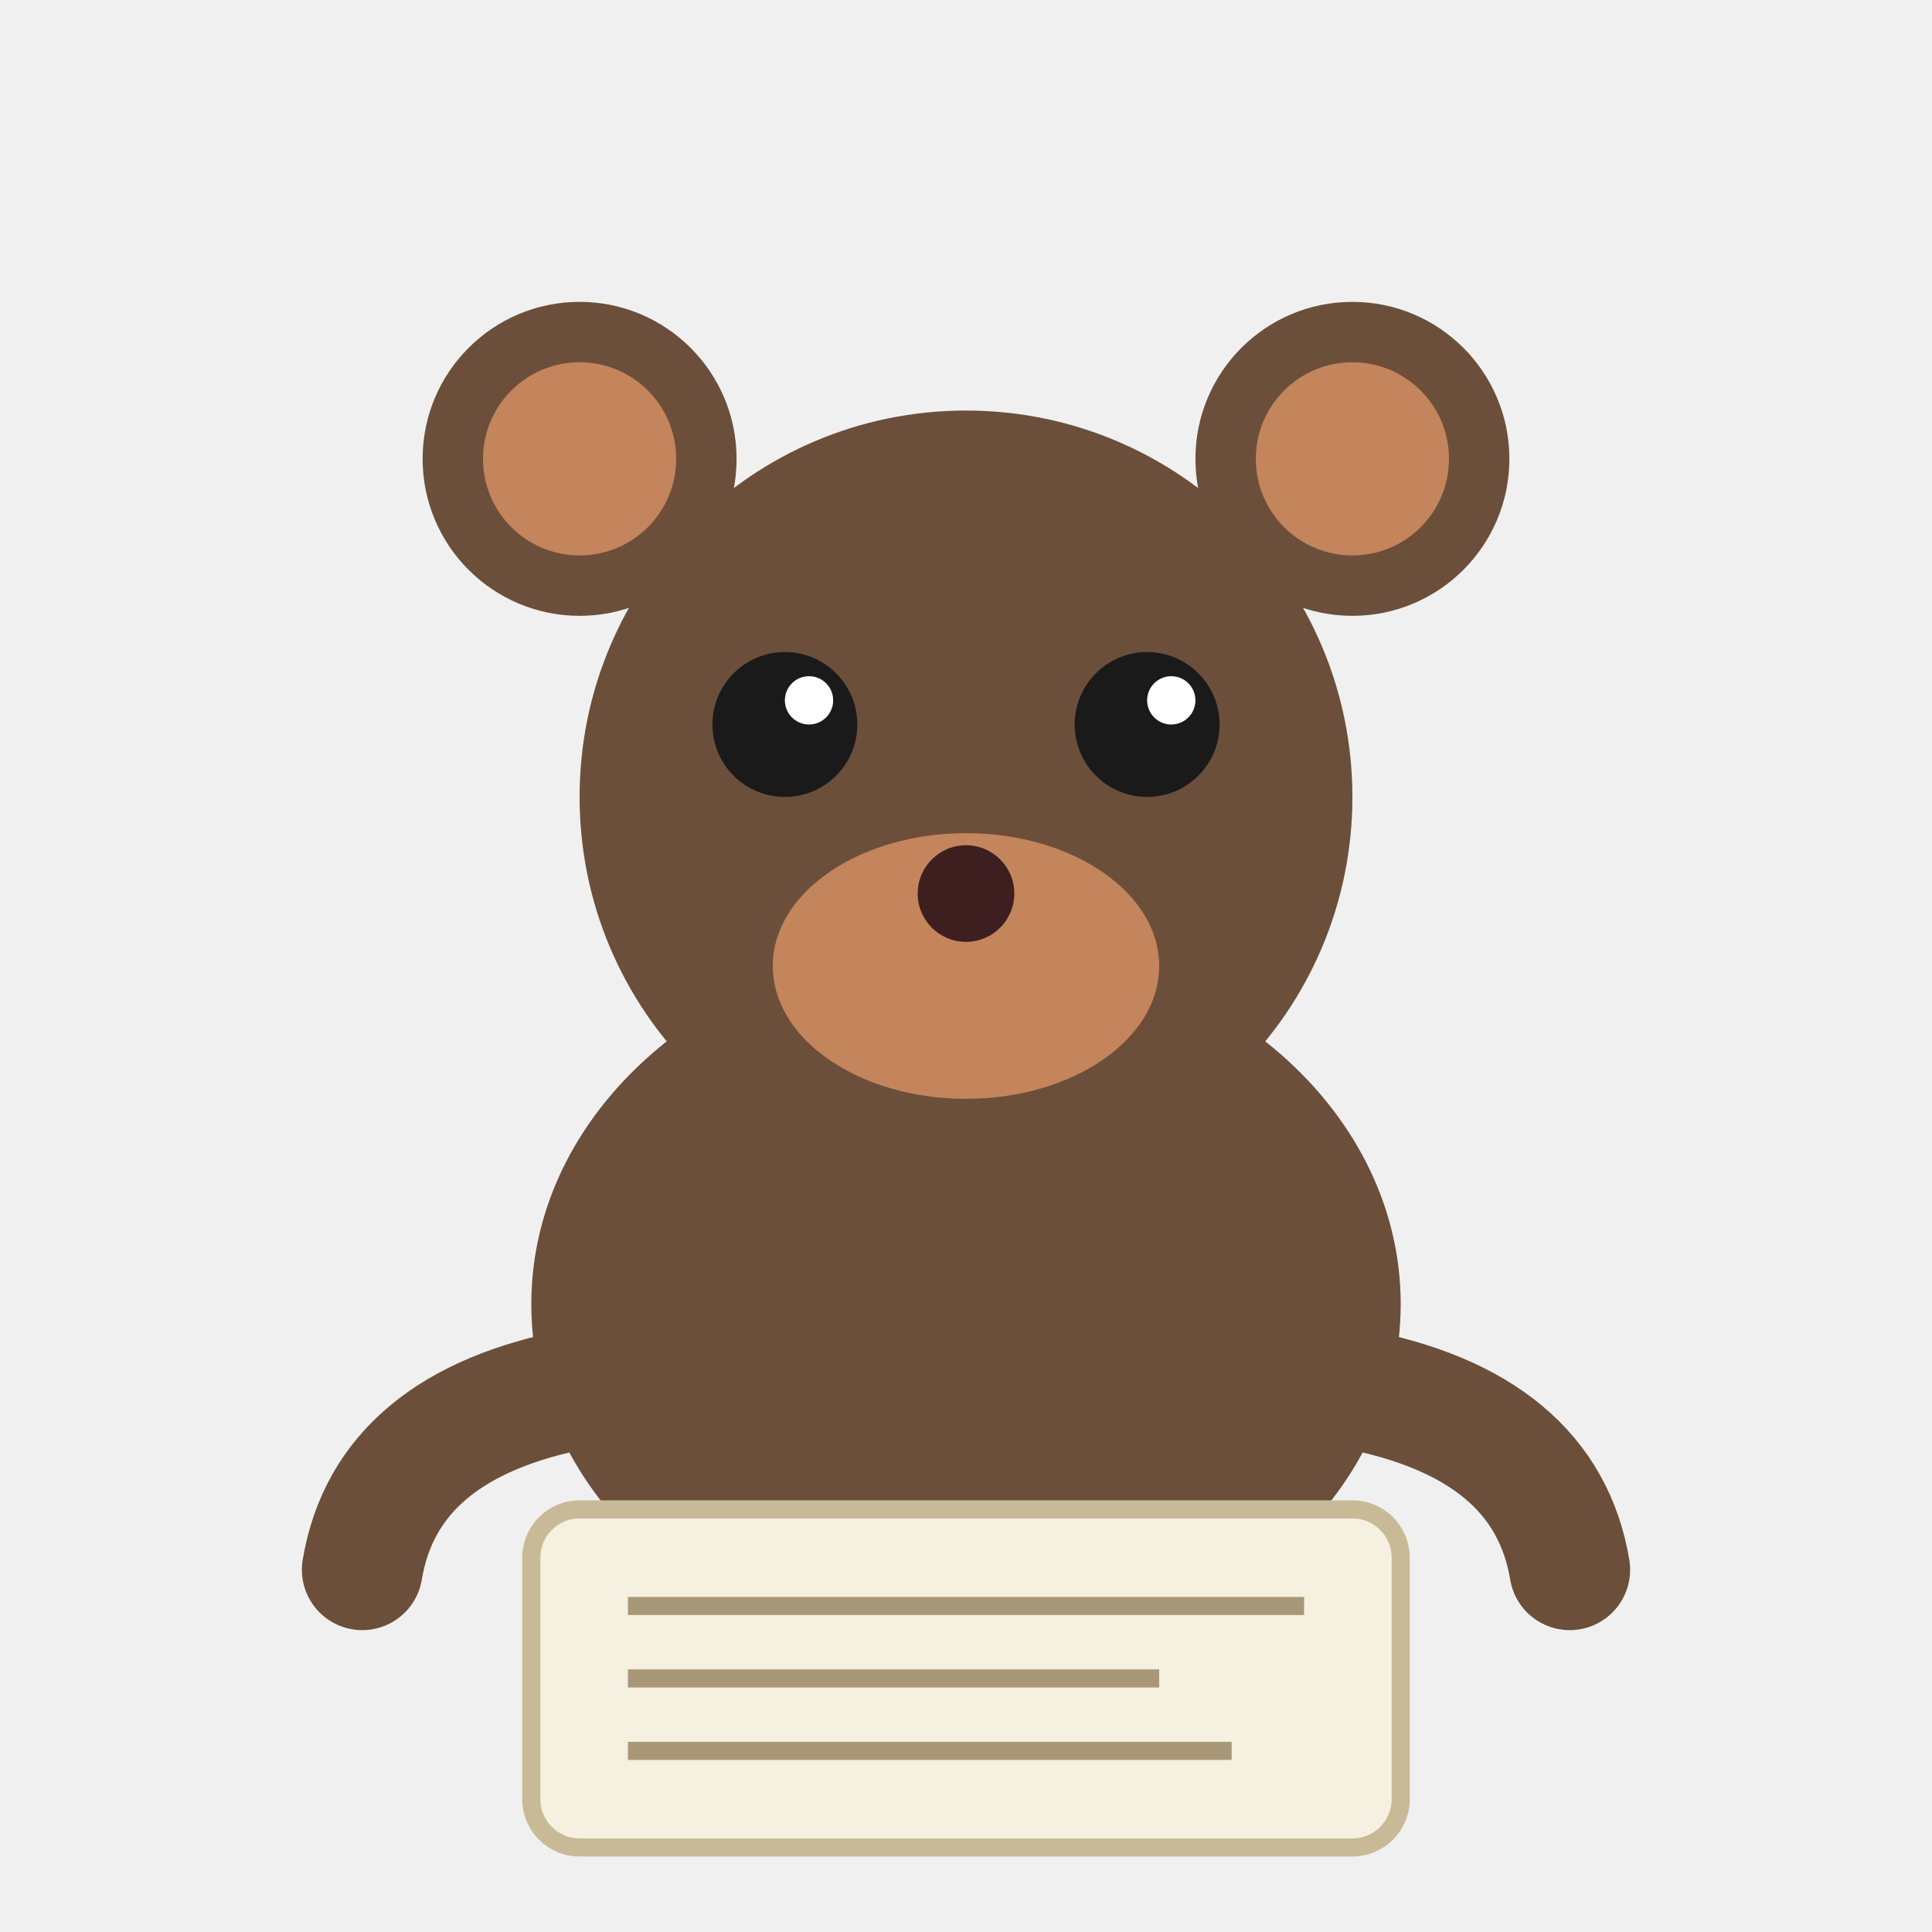
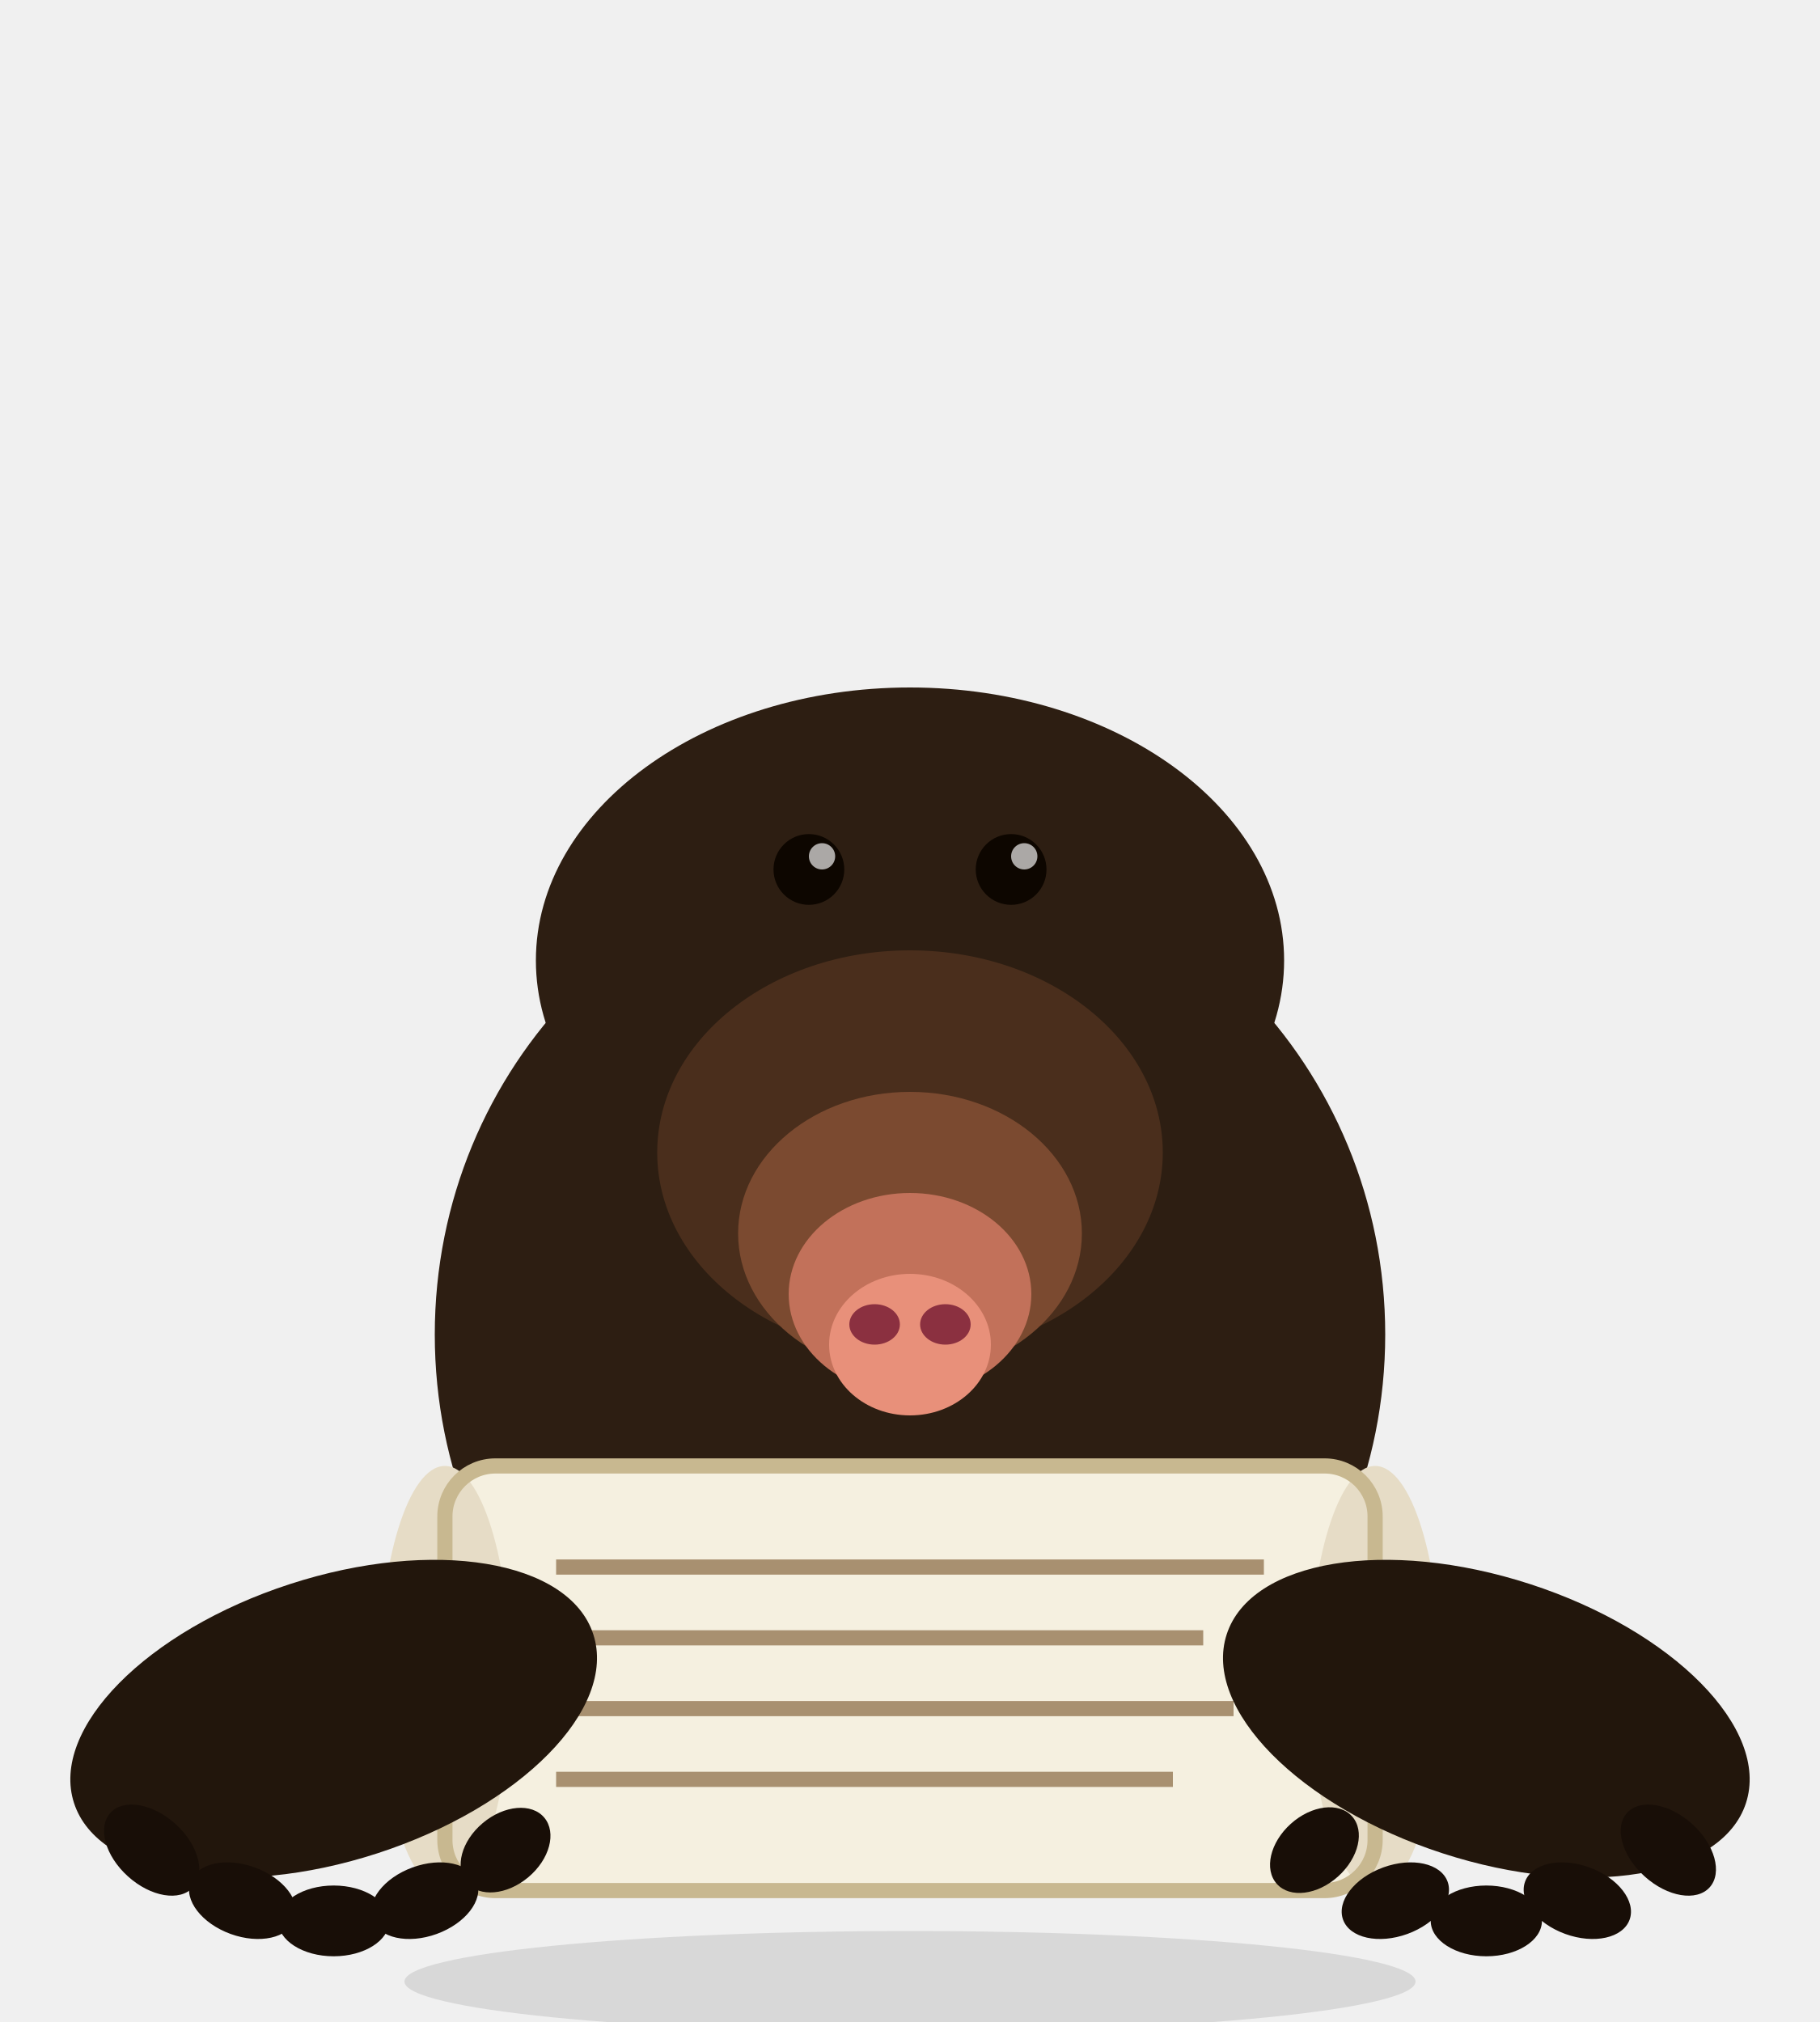
- <svg xmlns="http://www.w3.org/2000/svg" viewBox="0 0 160 160" width="160" height="160">
-   <circle cx="48" cy="38" r="13" fill="#6B4F3A" />
-   <circle cx="112" cy="38" r="13" fill="#6B4F3A" />
-   <circle cx="48" cy="38" r="8" fill="#C4845C" />
-   <circle cx="112" cy="38" r="8" fill="#C4845C" />
-   <ellipse cx="80" cy="108" rx="36" ry="30" fill="#6B4F3A" />
-   <circle cx="80" cy="66" r="32" fill="#6B4F3A" />
-   <ellipse cx="80" cy="80" rx="16" ry="11" fill="#C4845C" />
-   <circle cx="80" cy="74" r="4" fill="#3D1F1F" />
-   <circle cx="65" cy="60" r="6" fill="#1A1A1A" />
-   <circle cx="95" cy="60" r="6" fill="#1A1A1A" />
-   <circle cx="67" cy="58" r="2" fill="white" />
-   <circle cx="97" cy="58" r="2" fill="white" />
-   <path d="M 48 115 Q 32 118 30 130" stroke="#6B4F3A" stroke-width="10" fill="none" stroke-linecap="round" />
-   <path d="M 112 115 Q 128 118 130 130" stroke="#6B4F3A" stroke-width="10" fill="none" stroke-linecap="round" />
-   <rect x="44" y="125" width="72" height="28" rx="4" fill="#F5F0E0" />
-   <rect x="44" y="125" width="72" height="28" rx="4" fill="none" stroke="#C8BA96" stroke-width="1.5" />
-   <line x1="52" y1="133" x2="108" y2="133" stroke="#A89878" stroke-width="1.5" />
-   <line x1="52" y1="139" x2="96" y2="139" stroke="#A89878" stroke-width="1.5" />
-   <line x1="52" y1="145" x2="102" y2="145" stroke="#A89878" stroke-width="1.5" />
+ <svg xmlns="http://www.w3.org/2000/svg" viewBox="0 0 180 200" width="180" height="200">
+   <ellipse cx="90" cy="196" rx="50" ry="5" fill="rgba(0,0,0,0.10)" />
+   <ellipse cx="90" cy="132" rx="47" ry="48" fill="#2D1E12" />
+   <ellipse cx="90" cy="95" rx="37" ry="27" fill="#2D1E12" />
+   <circle cx="80" cy="86" r="3.5" fill="#0D0600" />
+   <circle cx="100" cy="86" r="3.5" fill="#0D0600" />
+   <circle cx="81.3" cy="84.7" r="1.3" fill="rgba(255,255,255,0.65)" />
+   <circle cx="101.3" cy="84.7" r="1.3" fill="rgba(255,255,255,0.65)" />
+   <ellipse cx="90" cy="114" rx="25" ry="20" fill="#4A2E1C" />
+   <ellipse cx="90" cy="122" rx="17" ry="14" fill="#7B4A30" />
+   <ellipse cx="90" cy="128" rx="12" ry="10" fill="#C2715A" />
+   <ellipse cx="90" cy="133" rx="8" ry="7" fill="#E8907A" />
+   <ellipse cx="86.5" cy="131" rx="2.5" ry="2" fill="#8B3040" />
+   <ellipse cx="93.5" cy="131" rx="2.5" ry="2" fill="#8B3040" />
+   <rect x="44" y="145" width="92" height="42" rx="5" fill="#F5F0E0" />
+   <ellipse cx="44" cy="166" rx="6.5" ry="21" fill="#E6DCC6" />
+   <ellipse cx="136" cy="166" rx="6.5" ry="21" fill="#E6DCC6" />
+   <rect x="44" y="145" width="92" height="42" rx="5" fill="none" stroke="#C8B890" stroke-width="1.5" />
+   <line x1="55" y1="155" x2="125" y2="155" stroke="#A89070" stroke-width="1.5" />
+   <line x1="55" y1="162" x2="119" y2="162" stroke="#A89070" stroke-width="1.5" />
+   <line x1="55" y1="169" x2="122" y2="169" stroke="#A89070" stroke-width="1.5" />
+   <line x1="55" y1="176" x2="116" y2="176" stroke="#A89070" stroke-width="1.5" />
+   <ellipse cx="33" cy="170" rx="27" ry="14" fill="#22160C" transform="rotate(-18 33 170)" />
+   <ellipse cx="15" cy="183" rx="5.5" ry="3.5" fill="#180E07" transform="rotate(42 15 183)" />
+   <ellipse cx="24" cy="188" rx="5.5" ry="3.5" fill="#180E07" transform="rotate(20 24 188)" />
+   <ellipse cx="33" cy="190" rx="5.5" ry="3.5" fill="#180E07" />
+   <ellipse cx="42" cy="188" rx="5.5" ry="3.5" fill="#180E07" transform="rotate(-20 42 188)" />
+   <ellipse cx="50" cy="183" rx="5" ry="3.5" fill="#180E07" transform="rotate(-40 50 183)" />
+   <ellipse cx="147" cy="170" rx="27" ry="14" fill="#22160C" transform="rotate(18 147 170)" />
+   <ellipse cx="130" cy="183" rx="5" ry="3.5" fill="#180E07" transform="rotate(-42 130 183)" />
+   <ellipse cx="138" cy="188" rx="5.5" ry="3.5" fill="#180E07" transform="rotate(-20 138 188)" />
+   <ellipse cx="147" cy="190" rx="5.5" ry="3.5" fill="#180E07" />
+   <ellipse cx="156" cy="188" rx="5.5" ry="3.5" fill="#180E07" transform="rotate(20 156 188)" />
+   <ellipse cx="165" cy="183" rx="5.5" ry="3.5" fill="#180E07" transform="rotate(42 165 183)" />
</svg>
